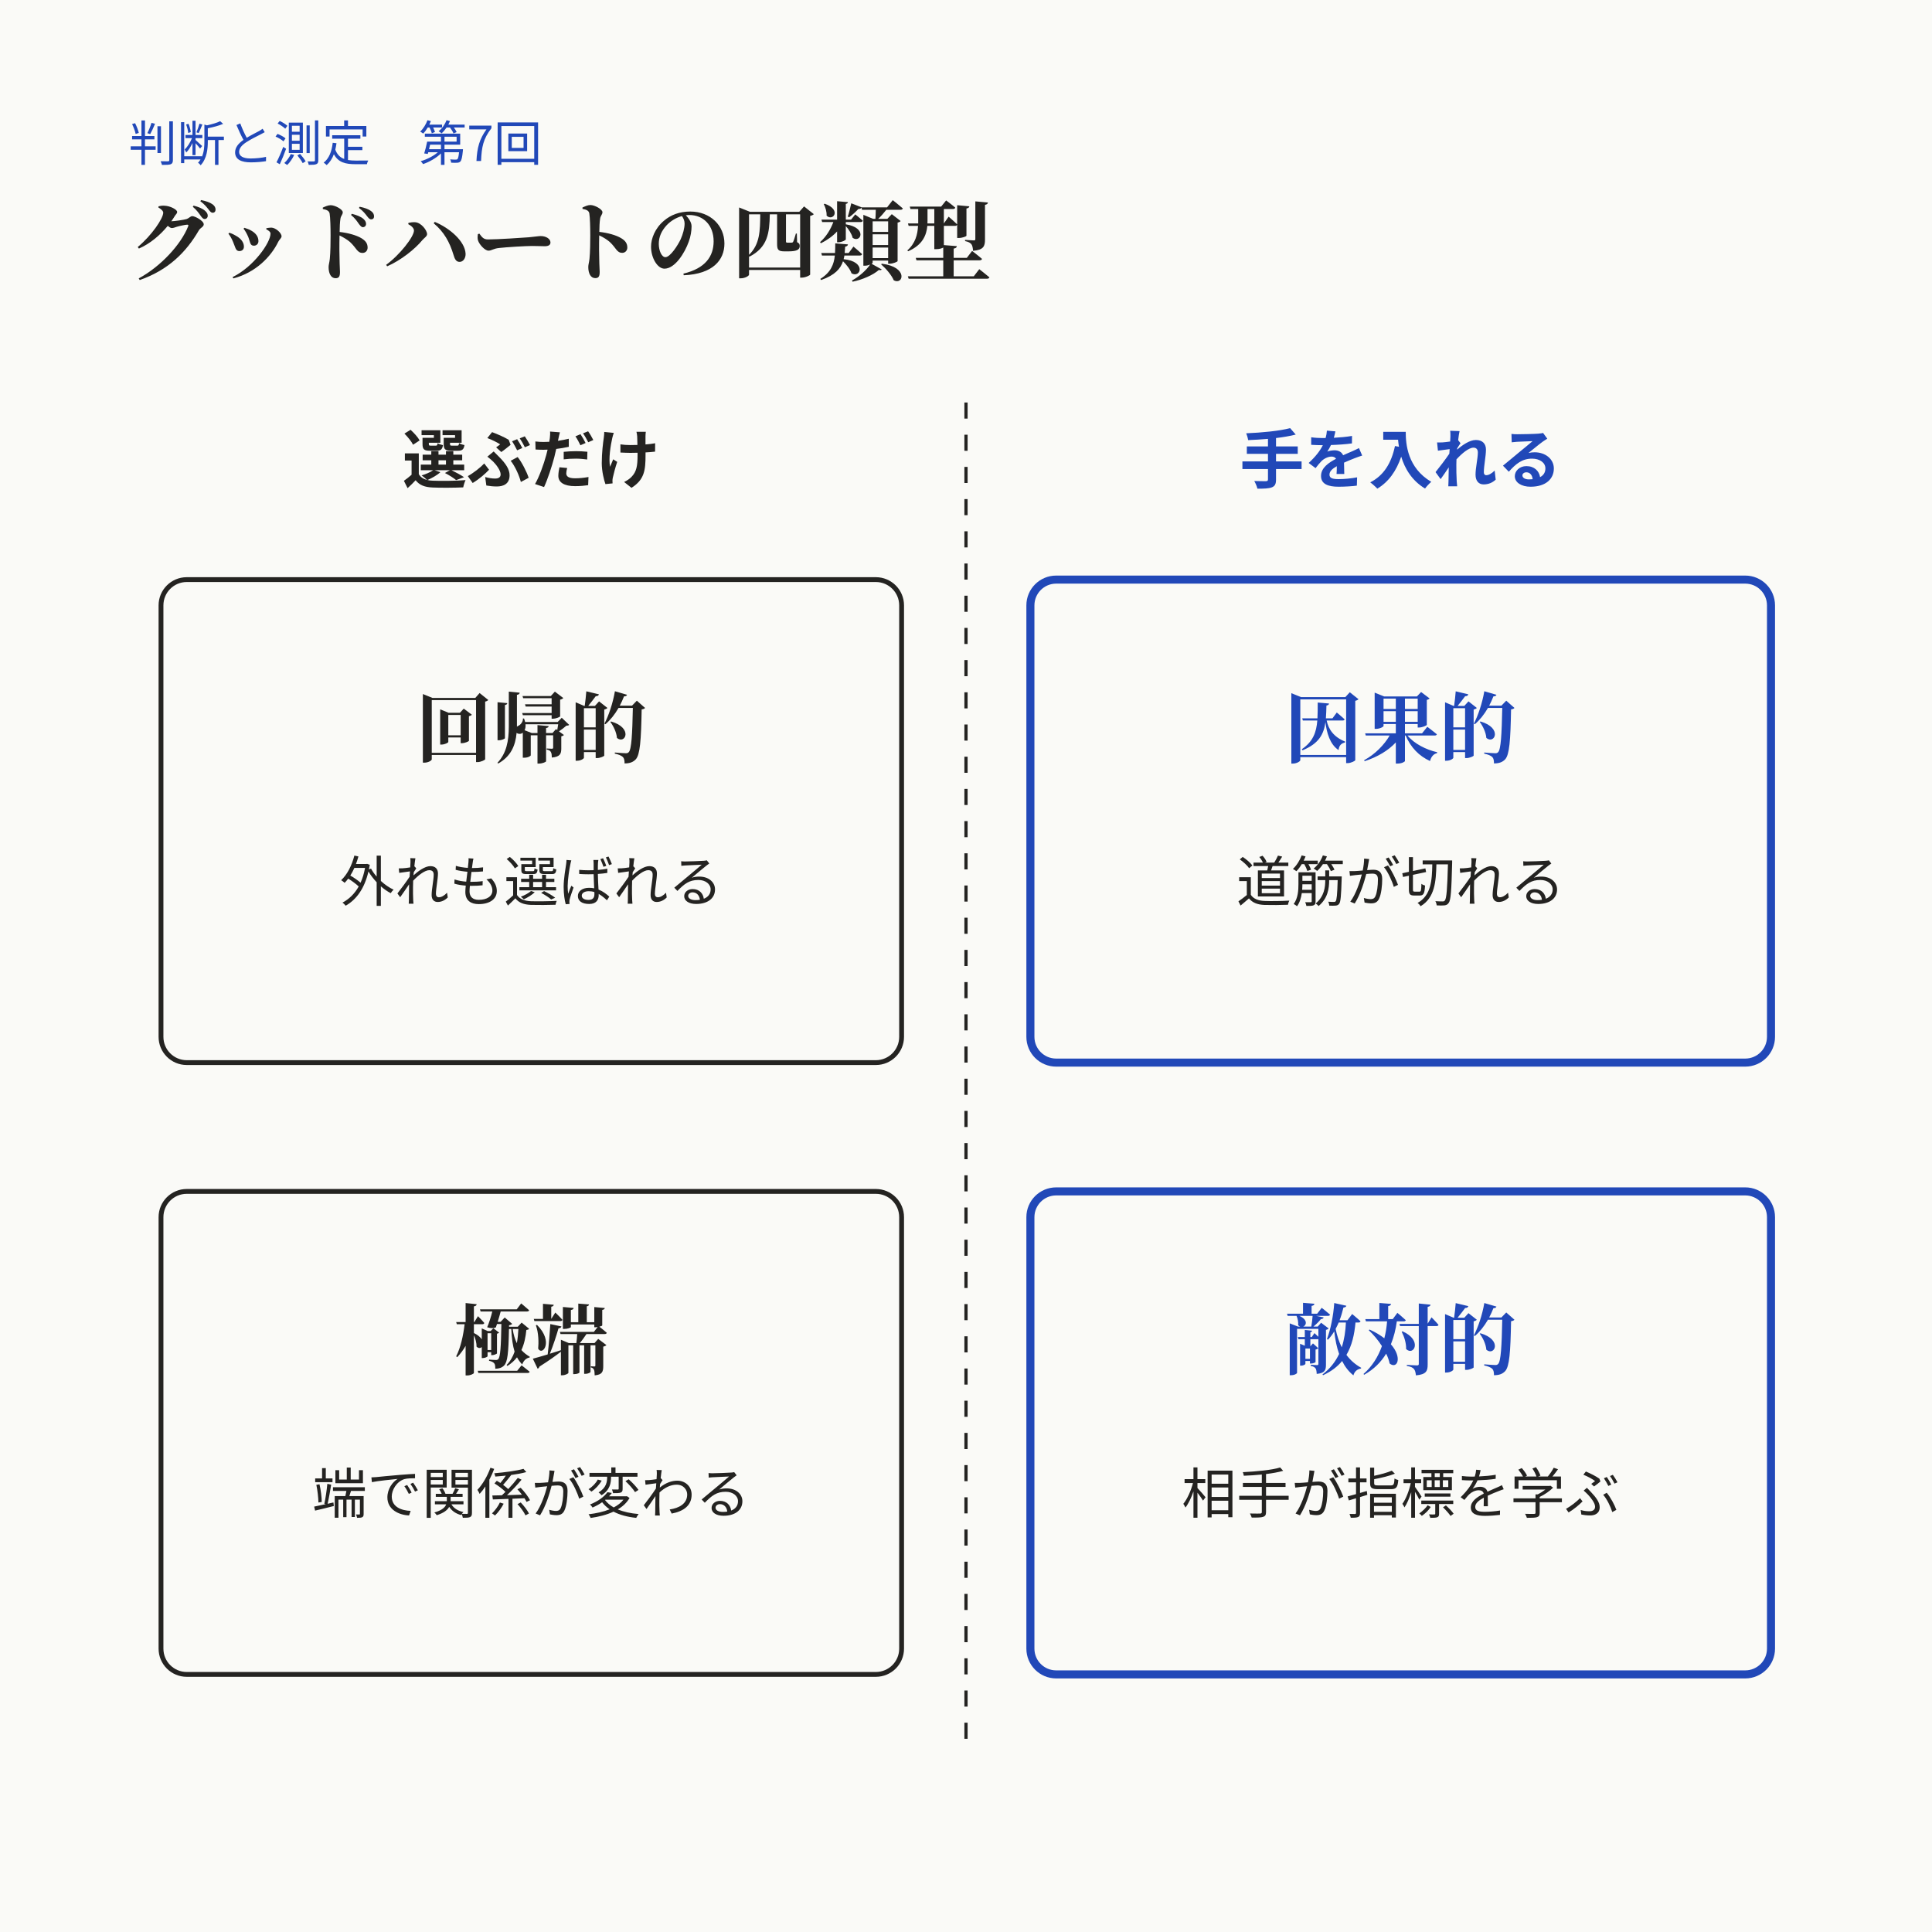
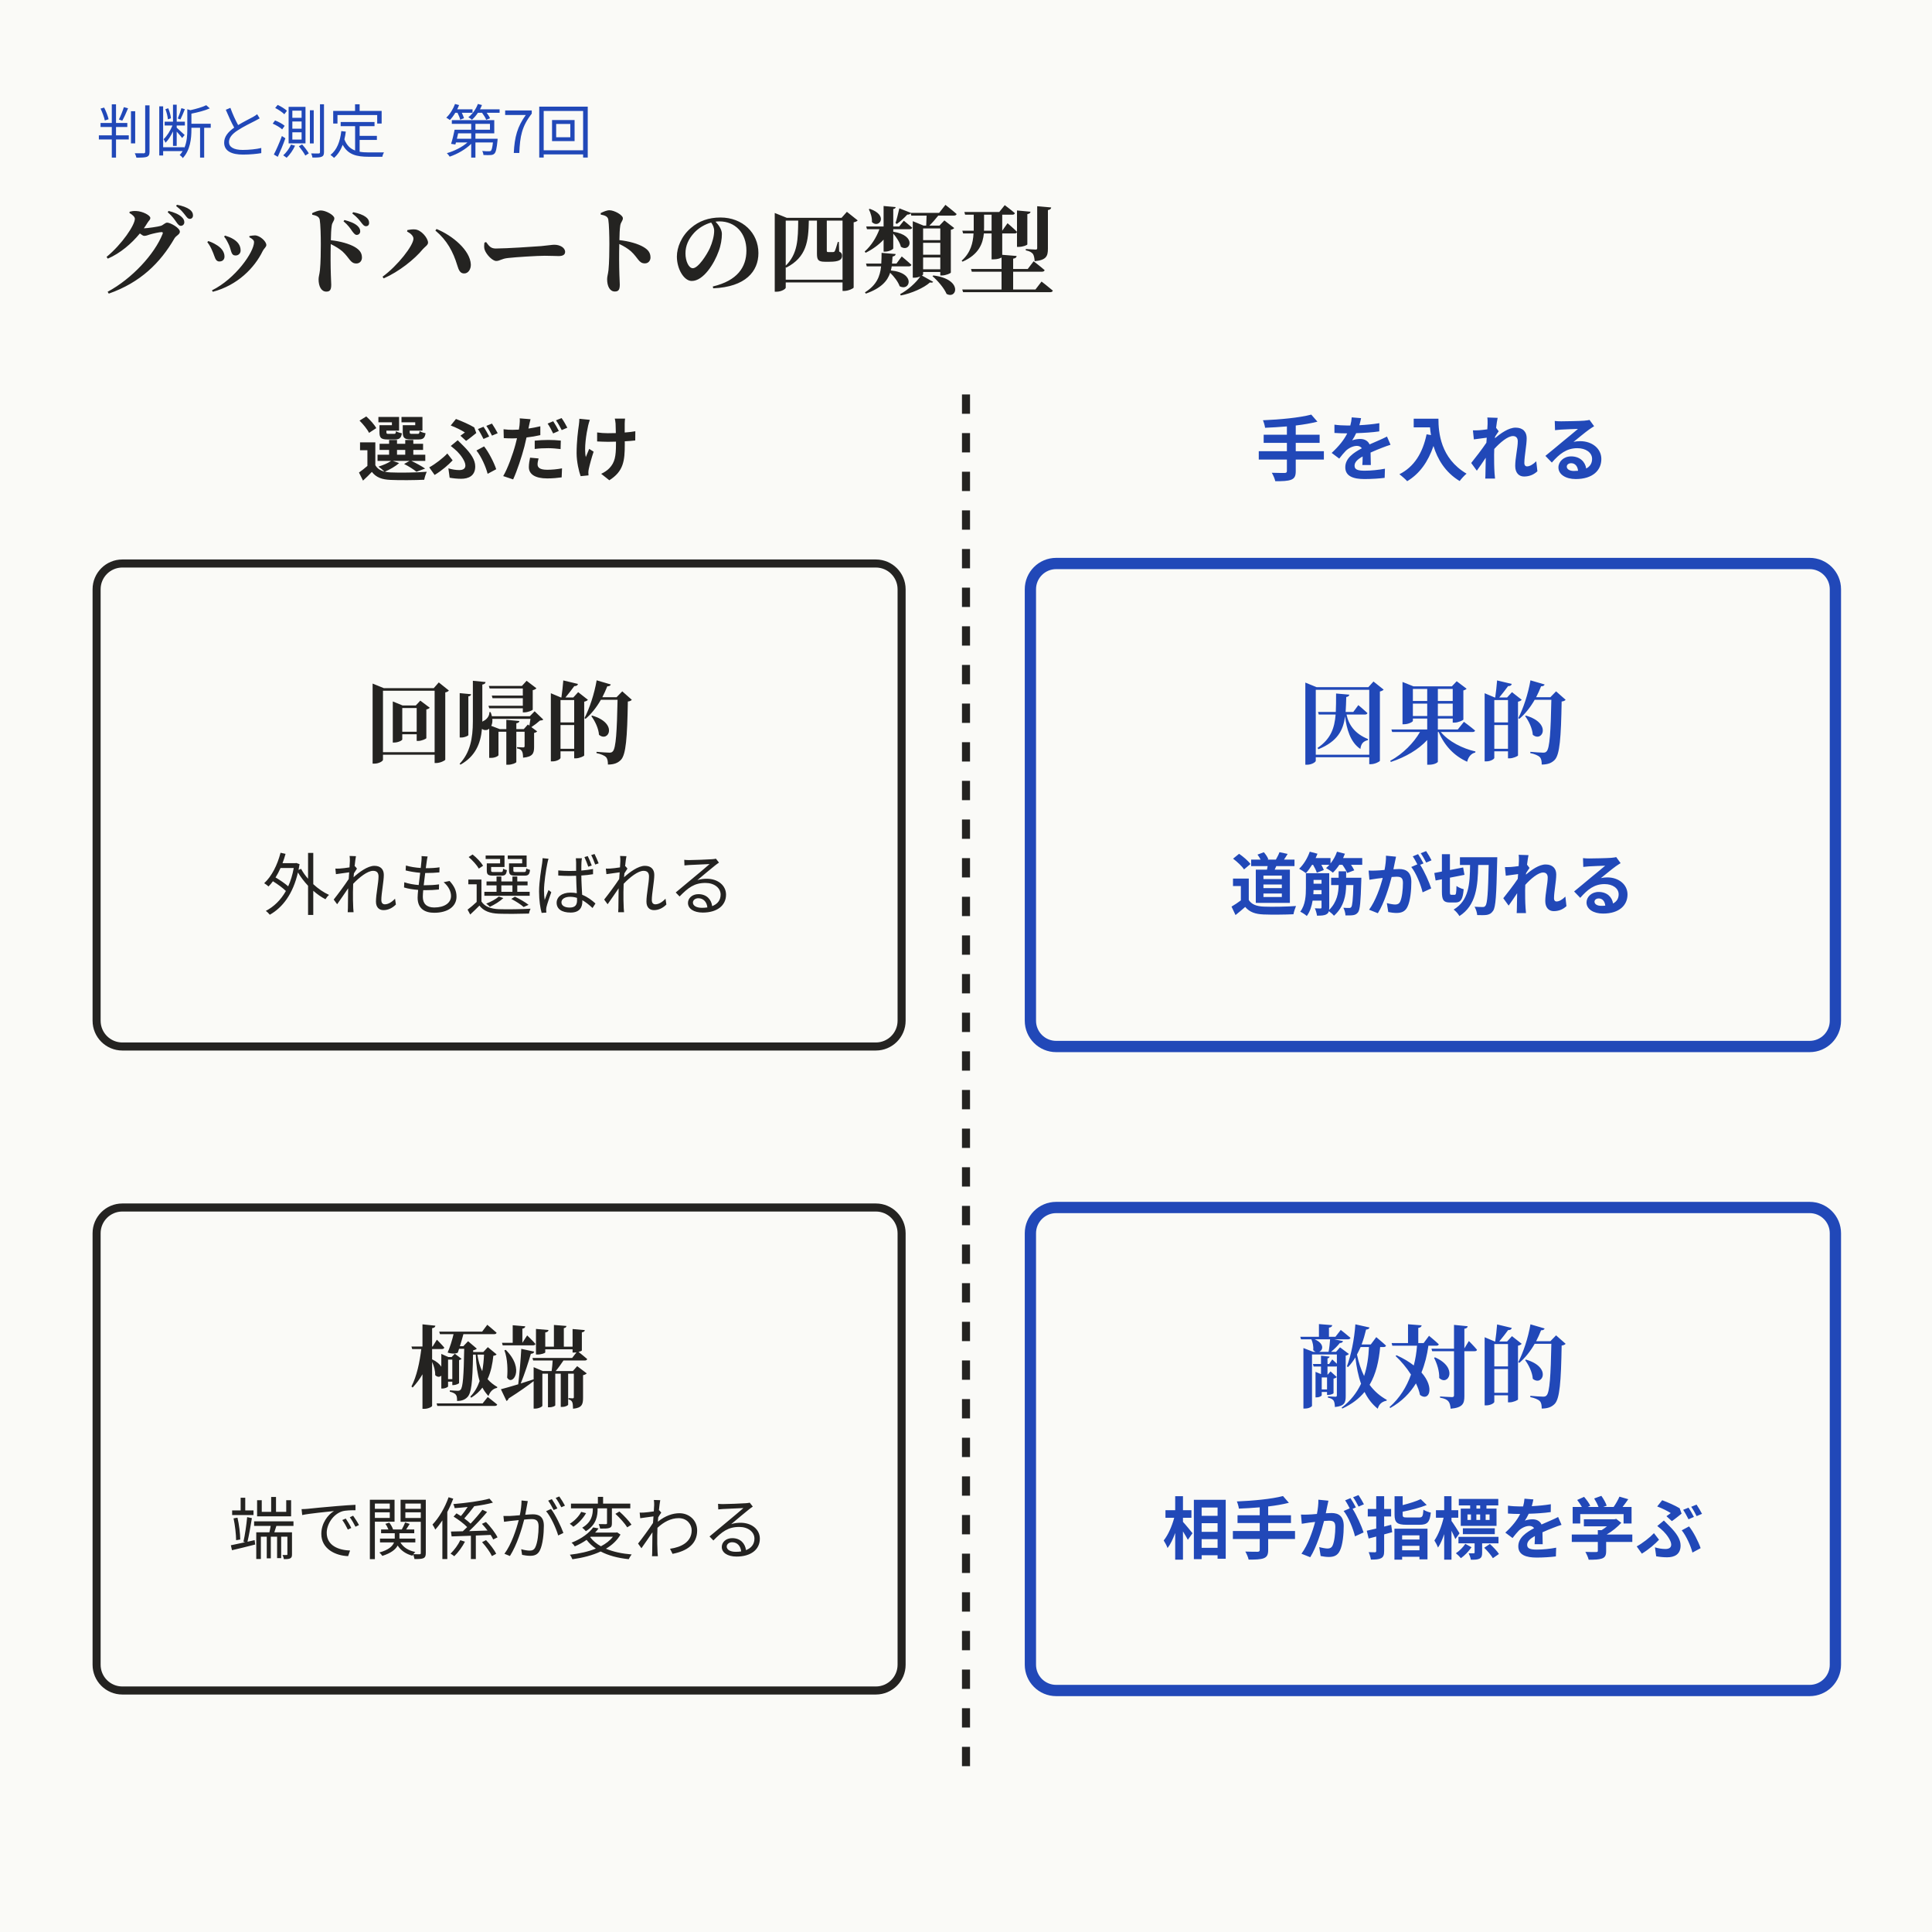
<svg xmlns="http://www.w3.org/2000/svg" width="1200" height="1200" viewBox="0 0 1200 1200">
  <rect width="1200" height="1200" fill="#FAFAF7" />
-   <text x="80" y="100" font-family="Noto Sans CJK JP" font-size="30" fill="#2148B8">判断と測定　第7回</text>
-   <text x="80" y="170" font-family="Noto Serif CJK JP" font-size="54" font-weight="bold" fill="#242321">グッドハートの四類型</text>
-   <text x="330" y="300" text-anchor="middle" font-family="Noto Sans CJK JP" font-size="40" font-weight="bold" fill="#242321">選ぶだけ</text>
-   <text x="870" y="300" text-anchor="middle" font-family="Noto Sans CJK JP" font-size="40" font-weight="bold" fill="#2148B8">手を入れる</text>
-   <line x1="600" y1="250" x2="600" y2="1080" stroke="#242321" stroke-width="2" stroke-dasharray="10 10" />
-   <rect x="100" y="360" width="460" height="300" rx="16" fill="#FAFAF7" stroke="#242321" stroke-width="3" />
-   <text x="330" y="470" text-anchor="middle" font-family="Noto Serif CJK JP" font-size="48" font-weight="bold" fill="#242321">回帰的</text>
-   <text x="330" y="560" text-anchor="middle" font-family="Noto Sans CJK JP" font-size="34" fill="#242321">外れも選ばれる</text>
-   <rect x="100" y="740" width="460" height="300" rx="16" fill="#FAFAF7" stroke="#242321" stroke-width="3" />
-   <text x="330" y="850" text-anchor="middle" font-family="Noto Serif CJK JP" font-size="48" font-weight="bold" fill="#242321">極端</text>
-   <text x="330" y="940" text-anchor="middle" font-family="Noto Sans CJK JP" font-size="34" fill="#242321">端で関係が変わる</text>
-   <rect x="640" y="360" width="460" height="300" rx="16" fill="#FAFAF7" stroke="#2148B8" stroke-width="5" />
-   <text x="870" y="470" text-anchor="middle" font-family="Noto Serif CJK JP" font-size="48" font-weight="bold" fill="#2148B8">因果的</text>
-   <text x="870" y="560" text-anchor="middle" font-family="Noto Sans CJK JP" font-size="34" fill="#242321">道筋が切れる</text>
-   <rect x="640" y="740" width="460" height="300" rx="16" fill="#FAFAF7" stroke="#2148B8" stroke-width="5" />
-   <text x="870" y="850" text-anchor="middle" font-family="Noto Serif CJK JP" font-size="48" font-weight="bold" fill="#2148B8">敵対的</text>
-   <text x="870" y="940" text-anchor="middle" font-family="Noto Sans CJK JP" font-size="34" fill="#242321">相手が指標を学ぶ</text>
+   <text x="60" y="95" font-family="Noto Sans CJK JP" font-weight="500" font-size="36" fill="#2148B8">判断と測定　第7回</text>
+   <text x="60" y="178" font-family="Noto Serif CJK JP" font-weight="bold" font-size="60" fill="#242321">グッドハートの四類型</text>
+   <text data-step="1" x="310" y="295" text-anchor="middle" font-family="Noto Sans CJK JP" font-weight="bold" font-size="44" fill="#242321">選ぶだけ</text>
+   <rect data-step="2" x="60" y="350" width="500" height="300" rx="16" fill="#FAFAF7" stroke="#242321" stroke-width="5" />
+   <text data-step="2" x="310" y="470" text-anchor="middle" font-family="Noto Serif CJK JP" font-weight="bold" font-size="56" fill="#242321">回帰的</text>
+   <text data-step="2" x="310" y="565" text-anchor="middle" font-family="Noto Sans CJK JP" font-weight="500" font-size="42" fill="#242321">外れも選ばれる</text>
+   <rect data-step="3" x="60" y="750" width="500" height="300" rx="16" fill="#FAFAF7" stroke="#242321" stroke-width="5" />
+   <text data-step="3" x="310" y="870" text-anchor="middle" font-family="Noto Serif CJK JP" font-weight="bold" font-size="56" fill="#242321">極端</text>
+   <text data-step="3" x="310" y="965" text-anchor="middle" font-family="Noto Sans CJK JP" font-weight="500" font-size="42" fill="#242321">端で関係が変わる</text>
+   <line data-step="4" x1="600" y1="245" x2="600" y2="1100" stroke="#242321" stroke-width="5" stroke-dasharray="12 12" />
+   <text data-step="4" x="890" y="295" text-anchor="middle" font-family="Noto Sans CJK JP" font-weight="bold" font-size="44" fill="#2148B8">手を入れる</text>
+   <rect data-step="5" x="640" y="350" width="500" height="300" rx="16" fill="#FAFAF7" stroke="#2148B8" stroke-width="7" />
+   <text data-step="5" x="890" y="470" text-anchor="middle" font-family="Noto Serif CJK JP" font-weight="bold" font-size="56" fill="#2148B8">因果的</text>
+   <text data-step="5" x="890" y="565" text-anchor="middle" font-family="Noto Sans CJK JP" font-weight="bold" font-size="42" fill="#2148B8">道筋が切れる</text>
+   <rect data-step="6" x="640" y="750" width="500" height="300" rx="16" fill="#FAFAF7" stroke="#2148B8" stroke-width="7" />
+   <text data-step="6" x="890" y="870" text-anchor="middle" font-family="Noto Serif CJK JP" font-weight="bold" font-size="56" fill="#2148B8">敵対的</text>
+   <text data-step="6" x="890" y="965" text-anchor="middle" font-family="Noto Sans CJK JP" font-weight="bold" font-size="42" fill="#2148B8">相手が指標を学ぶ</text>
</svg>
